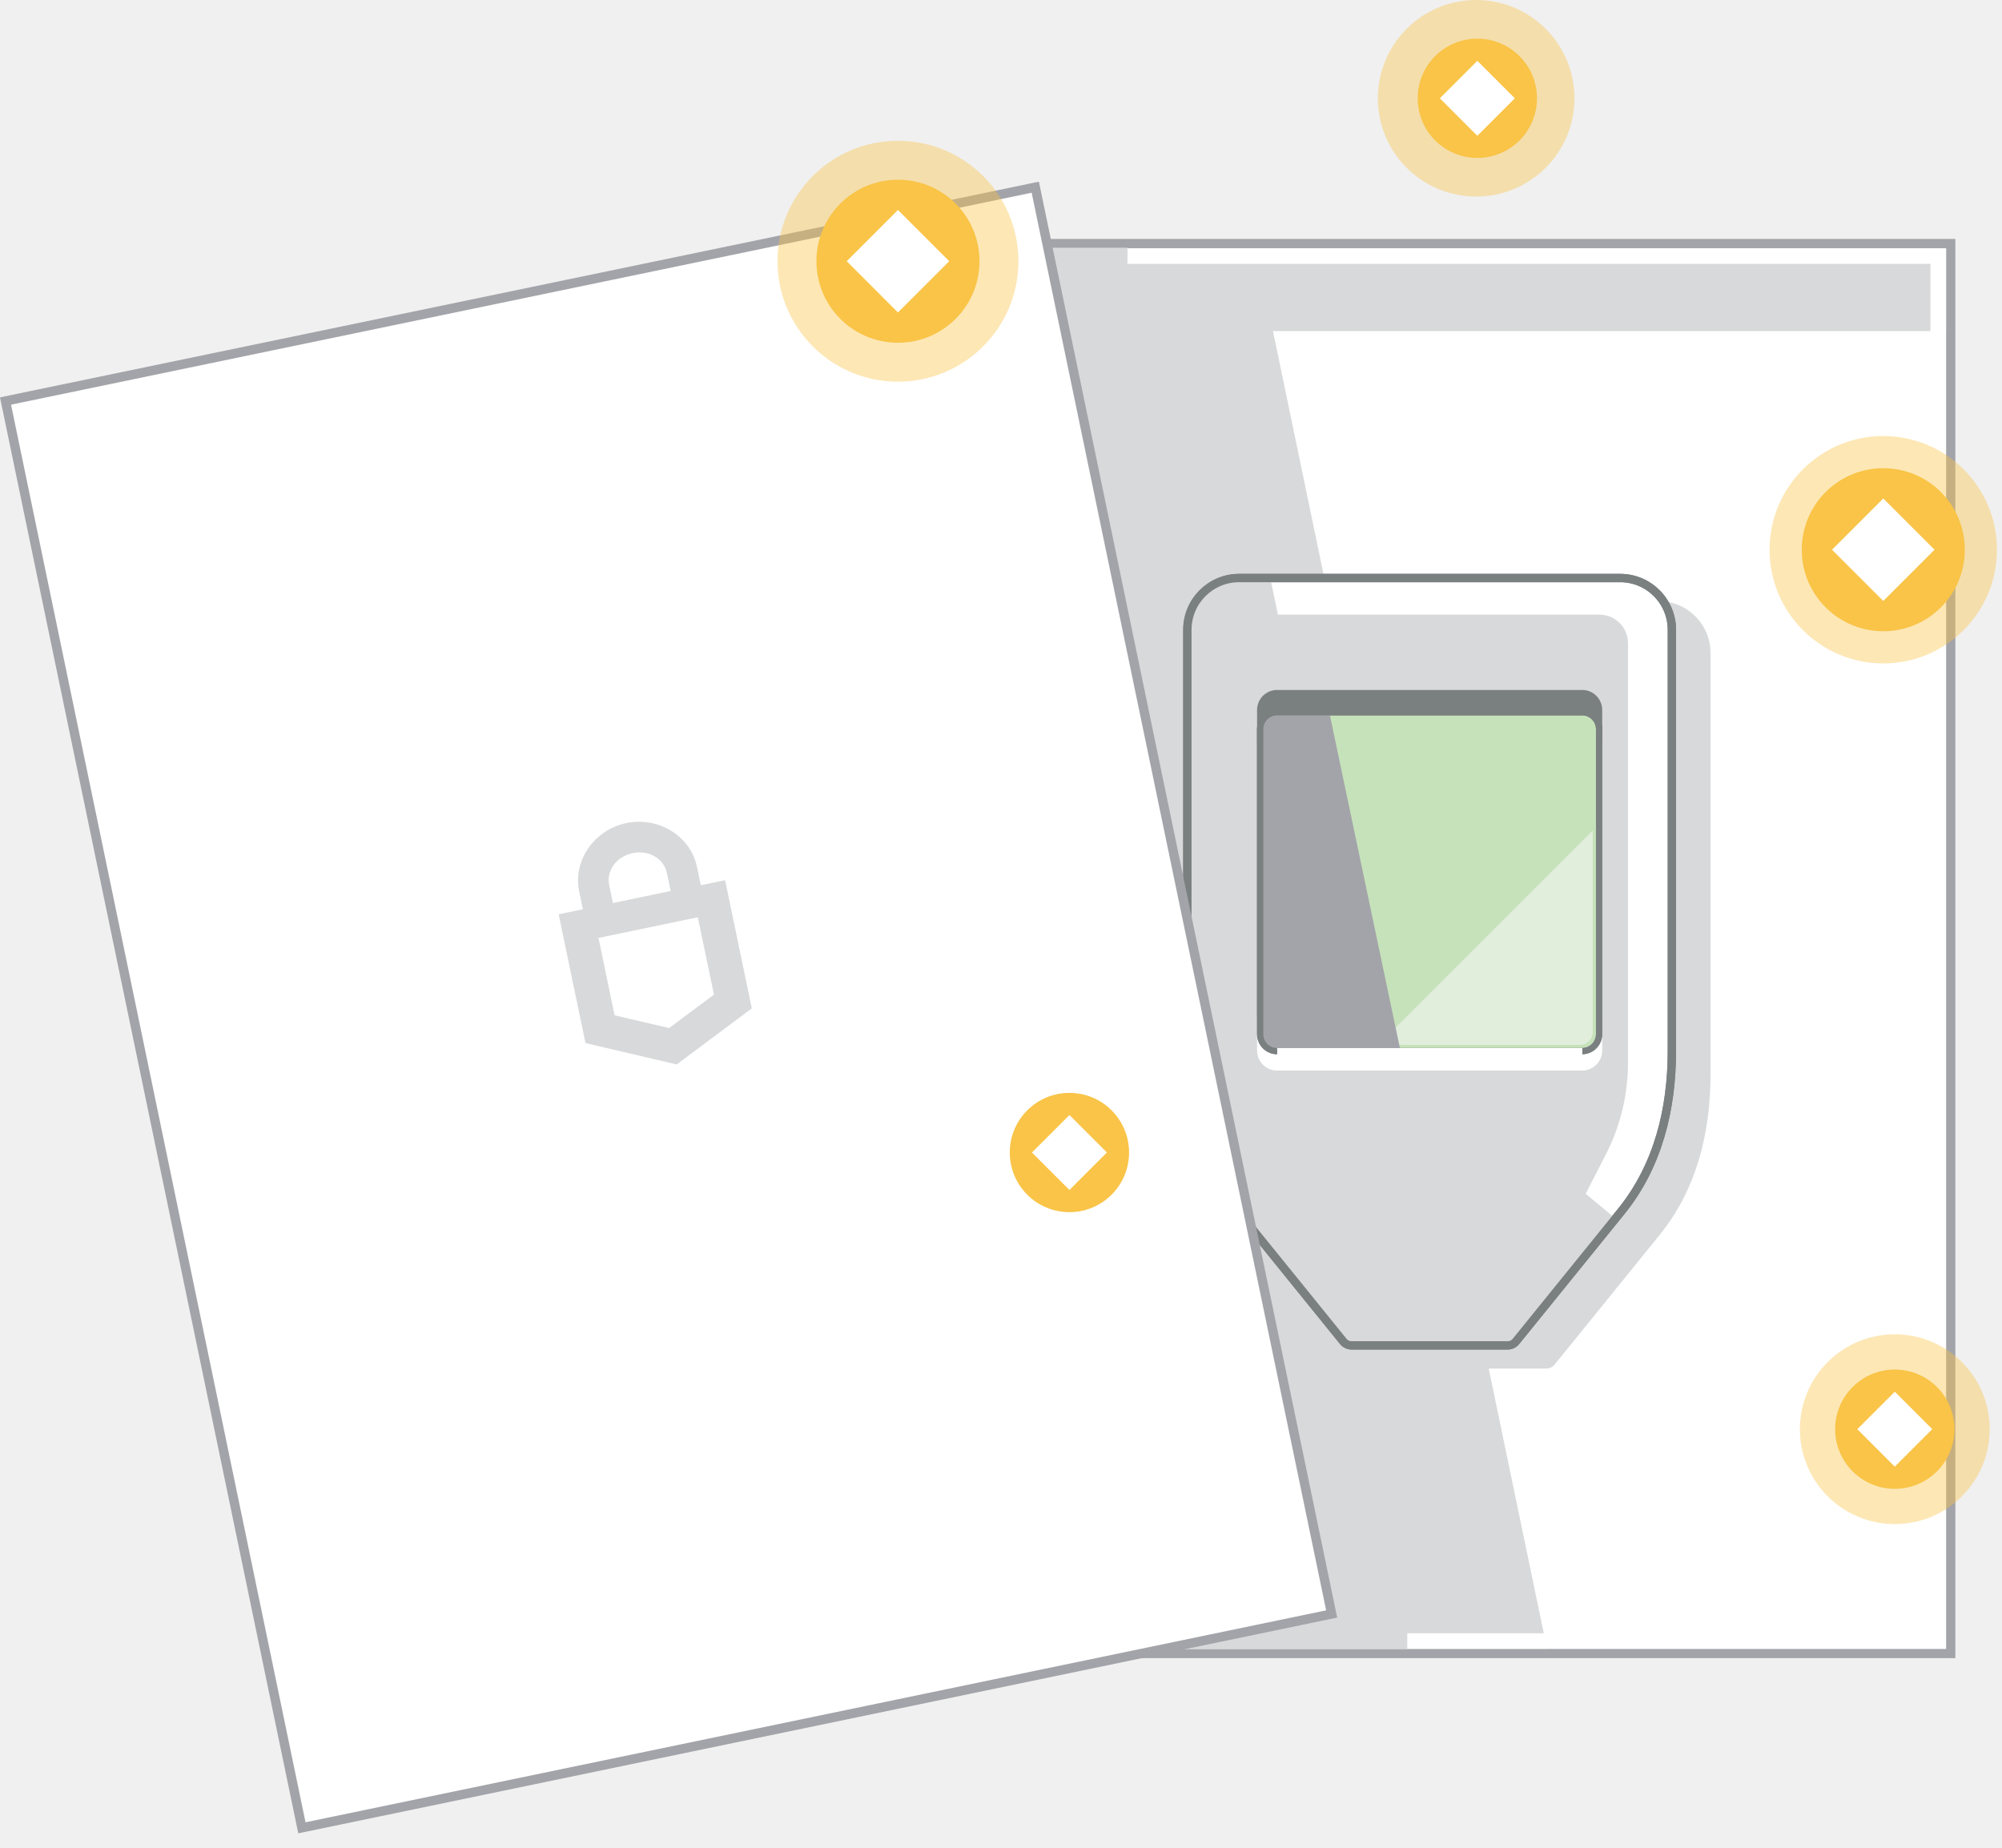
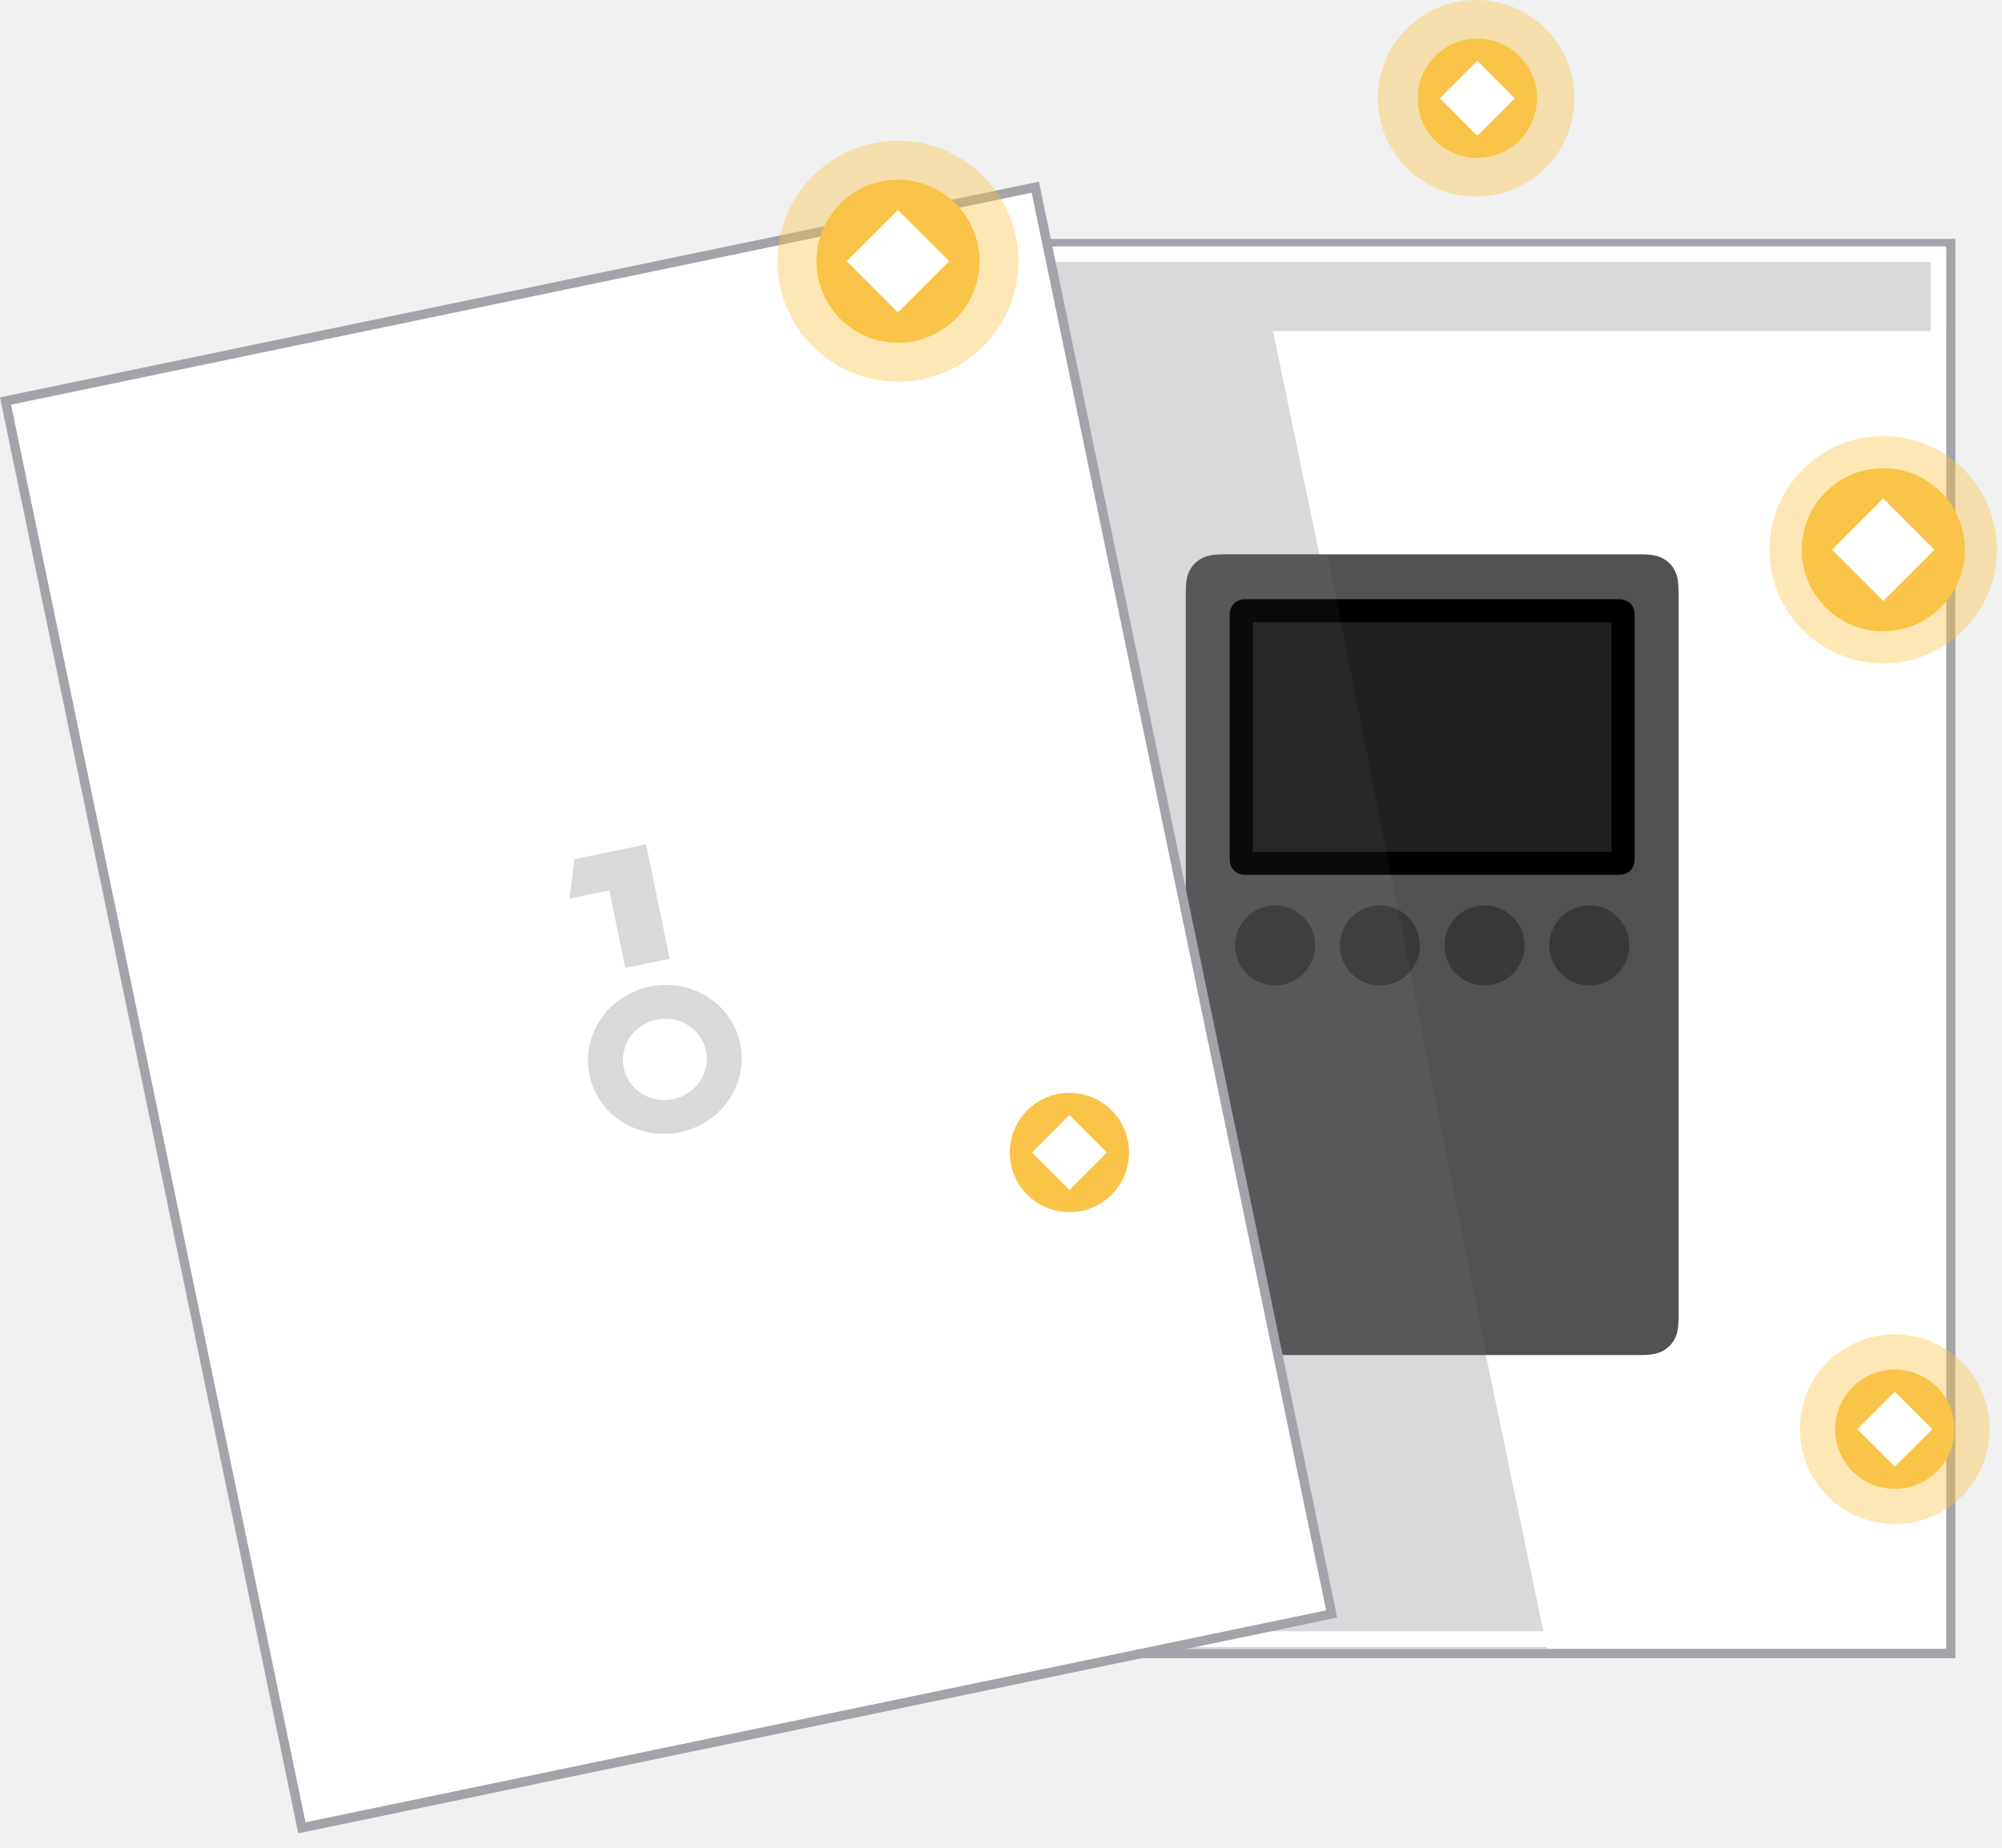
- <svg xmlns="http://www.w3.org/2000/svg" width="130" height="120" viewBox="0 0 130 120">
-   <g fill="none" fill-rule="evenodd">
-     <path fill="#FFF" fill-rule="nonzero" d="M58.688 15.82h67.981v91.56H58.688z" />
-     <path fill="#A3A4A9" fill-rule="nonzero" d="M126.366 16.124v90.956H58.99V16.124h67.375m.606-.607H58.384v92.17h68.588v-92.17z" />
-     <path fill="#D8D9DA" fill-rule="nonzero" d="M58.991 16.124h67.375v5.378H58.991z" />
-     <path fill="#D8D9DA" fill-rule="nonzero" d="M81.542 16.125l18.912 90.953H65.261V16.125z" />
-     <path fill="#FFF" fill-rule="nonzero" d="M125.355 17.135v88.934H60.002V17.135h65.353m1.01-1.011H58.992v90.956h67.375V16.124z" />
-     <path fill="#D8D9DA" fill-rule="nonzero" d="M64.746 16.09h8.467v2.53h-8.467zM76.828 104.548H91.38v2.53H76.828zM107.707 39.042H82.974a3.365 3.365 0 0 0-3.365 3.364v27.342c0 3.797.9 7.482 3.29 10.43l6.835 8.442a.699.699 0 0 0 .543.259h10.13a.7.7 0 0 0 .544-.26l6.835-8.441c2.39-2.95 3.288-6.633 3.288-10.43V42.406a3.364 3.364 0 0 0-3.367-3.364z" />
-     <path fill="#FFF" fill-rule="nonzero" stroke="#7A7F80" stroke-width=".541" d="M105.2 37.539H80.466a3.364 3.364 0 0 0-3.364 3.364v27.34c0 3.798.899 7.483 3.289 10.431l6.834 8.442a.7.7 0 0 0 .544.259h10.127c.21 0 .41-.095.543-.259l6.835-8.442c2.39-2.951 3.29-6.633 3.29-10.43V40.902a3.364 3.364 0 0 0-3.366-3.364z" />
-     <path fill="#D8D9DA" fill-rule="nonzero" d="M105.714 69.014v-27.24a1.856 1.856 0 0 0-1.856-1.857H81.843a1.856 1.856 0 0 0-1.856 1.856v27.253c0 2.077.494 4.125 1.441 5.974l1.292 2.52-1.952 1.617 6.458 7.977a.7.7 0 0 0 .544.259h10.127c.21 0 .41-.095.543-.259l6.46-7.977-1.935-1.61 1.297-2.52a13.097 13.097 0 0 0 1.452-5.993z" />
-     <path fill="#D8D9DA" fill-rule="nonzero" d="M80.467 37.539a3.364 3.364 0 0 0-3.364 3.364v27.34c0 3.798.899 7.483 3.289 10.431l6.834 8.442a.7.7 0 0 0 .544.259h5.078L82.486 37.539h-2.02z" />
-     <path fill="#D8D9DA" fill-rule="nonzero" d="M81.327 42.425c-.25 0-.493-.089-.684-.251l-1.952-1.65a1.062 1.062 0 0 1 1.371-1.617l1.952 1.65a1.062 1.062 0 0 1-.687 1.872v-.004z" />
-     <rect width="22.411" height="22.411" x="81.628" y="44.809" fill="#7A7F80" fill-rule="nonzero" rx="1.299" />
-     <rect width="22.411" height="22.411" x="81.628" y="47.114" fill="#FFF" fill-rule="nonzero" rx="1.299" />
-     <rect width="22.007" height="22.007" x="81.83" y="46.257" fill="#C6E2BA" fill-rule="nonzero" rx="1.097" />
-     <path fill="#7A7F80" fill-rule="nonzero" d="M102.74 46.459c.493 0 .894.4.895.895v19.812a.897.897 0 0 1-.896.895H82.927a.896.896 0 0 1-.895-.895V47.354c0-.494.4-.894.895-.895h19.812m0-.404H82.927a1.3 1.3 0 0 0-1.3 1.299v19.812a1.3 1.3 0 0 0 1.3 1.3h19.812a1.3 1.3 0 0 0 1.3-1.3V47.354a1.3 1.3 0 0 0-1.3-1.3z" />
-     <path stroke="#7A7F80" stroke-width=".541" d="M105.2 37.539H80.466a3.364 3.364 0 0 0-3.364 3.364v27.34c0 3.798.899 7.483 3.289 10.431l6.834 8.442a.7.7 0 0 0 .544.259h10.127c.21 0 .41-.095.543-.259l6.835-8.442c2.39-2.951 3.29-6.633 3.29-10.43V40.902a3.364 3.364 0 0 0-3.366-3.364z" />
-     <path fill="#E1EEDC" fill-rule="nonzero" d="M103.423 67.033V53.934L89.497 67.86h13.099a.827.827 0 0 0 .827-.827z" />
-     <path fill="#A3A4A9" fill-rule="nonzero" d="M86.297 46.16h-3.32a1.342 1.342 0 0 0-1.35 1.333V67.04c.005.71.584 1.282 1.294 1.279h8.036l-4.66-22.158z" />
-     <path fill="#7A7F80" fill-rule="nonzero" d="M102.74 46.459c.493 0 .894.4.895.895v19.812a.897.897 0 0 1-.896.895H82.927a.896.896 0 0 1-.895-.895V47.354c0-.494.4-.894.895-.895h19.812m0-.404H82.927a1.3 1.3 0 0 0-1.3 1.299v19.812a1.3 1.3 0 0 0 1.3 1.3h19.812a1.3 1.3 0 0 0 1.3-1.3V47.354a1.3 1.3 0 0 0-1.3-1.3z" />
-     <path fill="#FFF" fill-rule="nonzero" d="M.358 26.045l66.869-13.884 19.24 92.66-66.87 13.885z" />
-     <path fill="#A3A4A9" fill-rule="nonzero" d="M66.991 12.516l19.122 92.066-66.274 13.764L.717 26.281 66.99 12.516m.47-.718l-.593.123L.594 25.683 0 25.809l.123.595 19.122 92.066.123.593.594-.123 66.274-13.765.594-.123-.123-.594-19.122-92.065-.124-.595z" />
-     <path fill="#D8D9DA" fill-rule="nonzero" d="M45.258 56.294c-.414-1.986-2.483-3.278-4.583-2.84-2.1.438-3.481 2.447-3.067 4.434l.242 1.163-1.574.327 1.743 8.363 5.922 1.387 4.877-3.64-1.734-8.325-1.575.329-.251-1.198zm-5.7 1.187c-.195-.937.474-1.858 1.524-2.077 1.05-.22 2.031.36 2.224 1.297l.242 1.162-3.747.783-.243-1.165zm6.803 7.113l-2.912 2.172-3.54-.828-1.046-5.025 6.45-1.343 1.048 5.024z" />
-     <circle cx="122.29" cy="35.701" r="7.383" fill="#F9C447" fill-rule="nonzero" opacity=".4" />
-     <circle cx="123.039" cy="92.817" r="6.163" fill="#F9C447" fill-rule="nonzero" opacity=".4" />
-     <circle cx="95.854" cy="6.383" r="6.383" fill="#F9C447" fill-rule="nonzero" opacity=".4" />
-     <circle cx="58.309" cy="16.965" r="7.822" fill="#F9C447" fill-rule="nonzero" opacity=".4" />
-     <circle cx="58.309" cy="16.965" r="5.294" fill="#F9C447" fill-rule="nonzero" />
-     <path fill="#FFF" fill-rule="nonzero" d="M58.308 13.636l3.329 3.328-3.329 3.329-3.328-3.329z" />
-     <circle cx="122.29" cy="35.701" r="5.294" fill="#F9C447" fill-rule="nonzero" />
-     <path fill="#FFF" fill-rule="nonzero" d="M122.29 32.372l3.329 3.329-3.329 3.328-3.328-3.328z" />
-     <circle cx="95.931" cy="6.383" r="3.873" fill="#F9C447" fill-rule="nonzero" />
-     <path fill="#FFF" fill-rule="nonzero" d="M95.931 3.95l2.435 2.434L95.93 8.82l-2.434-2.435z" />
-     <circle cx="69.443" cy="74.849" r="3.873" fill="#F9C447" fill-rule="nonzero" />
-     <path fill="#FFF" fill-rule="nonzero" d="M69.444 72.414l2.434 2.434-2.434 2.435-2.435-2.435z" />
-     <circle cx="123.039" cy="92.817" r="3.873" fill="#F9C447" fill-rule="nonzero" />
-     <path fill="#FFF" fill-rule="nonzero" d="M123.038 90.382l2.435 2.434-2.435 2.435-2.434-2.435z" />
-     <path stroke="#FFF" stroke-width=".809" d="M82.936 68.469h19.812" />
+ <svg xmlns="http://www.w3.org/2000/svg" width="130" height="120" viewBox="0 0 130 120" fill="none">
+   <path d="M58.688 15.82H126.669V107.38H58.688V15.82Z" fill="white" />
+   <path d="M126.366 16.124V107.08H58.99V16.124H126.365H126.366ZM126.971 15.517H58.384V107.687H126.972V15.517H126.971Z" fill="#A3A4A9" />
+   <path d="M58.991 16.124H126.366V21.502H58.991V16.124Z" fill="#D8D9DA" />
+   <path d="M81.542 16.125L100.454 107.078H65.261V16.125H81.542Z" fill="#D8D9DA" />
+   <g clip-path="url(#clip0)">
+     <path fill-rule="evenodd" clip-rule="evenodd" d="M79.564 36H106.436C107.328 36 107.651 36.093 107.977 36.267C108.303 36.441 108.559 36.697 108.733 37.023C108.907 37.349 109 37.672 109 38.564V85.436C109 86.328 108.907 86.651 108.733 86.977C108.559 87.303 108.303 87.559 107.977 87.733C107.651 87.907 107.328 88 106.436 88H79.564C78.672 88 78.349 87.907 78.023 87.733C77.697 87.559 77.441 87.303 77.267 86.977C77.093 86.651 77 86.328 77 85.436V38.564C77 37.672 77.093 37.349 77.267 37.023C77.441 36.697 77.697 36.441 78.023 36.267C78.349 36.093 78.672 36 79.564 36Z" fill="#525254" />
+     <path d="M82.8 63.999C84.236 63.999 85.4 62.835 85.4 61.399C85.4 59.963 84.236 58.799 82.8 58.799C81.364 58.799 80.2 59.963 80.2 61.399C80.2 62.835 81.364 63.999 82.8 63.999Z" fill="#39393B" />
+     <path d="M89.6 63.999C91.036 63.999 92.2 62.835 92.2 61.399C92.2 59.963 91.036 58.799 89.6 58.799C88.164 58.799 87 59.963 87 61.399C87 62.835 88.164 63.999 89.6 63.999Z" fill="#39393B" />
+     <path d="M96.4 63.999C97.836 63.999 99 62.835 99 61.399C99 59.963 97.836 58.799 96.4 58.799C94.964 58.799 93.8 59.963 93.8 61.399C93.8 62.835 94.964 63.999 96.4 63.999Z" fill="#39393B" />
+     <path d="M103.2 63.999C104.636 63.999 105.8 62.835 105.8 61.399C105.8 59.963 104.636 58.799 103.2 58.799C101.764 58.799 100.6 59.963 100.6 61.399C100.6 62.835 101.764 63.999 103.2 63.999Z" fill="#39393B" />
+     <path fill-rule="evenodd" clip-rule="evenodd" d="M105.061 39.666C105.193 39.667 105.25 39.67 105.305 39.699C105.332 39.714 105.353 39.735 105.367 39.762C105.398 39.82 105.4 39.881 105.4 40.035V55.697C105.4 55.851 105.398 55.913 105.367 55.971C105.353 55.998 105.332 56.019 105.305 56.033C105.247 56.064 105.185 56.066 105.031 56.066H80.969C80.815 56.066 80.754 56.064 80.696 56.033C80.669 56.019 80.647 55.998 80.633 55.971C80.602 55.913 80.6 55.851 80.6 55.697L80.6 40.006C80.6 39.873 80.604 39.816 80.633 39.762C80.647 39.735 80.669 39.714 80.696 39.699C80.754 39.668 80.815 39.666 80.969 39.666L105.061 39.666Z" fill="#202021" stroke="black" stroke-width="1.5" />
+     <path d="M76 35H86L98 95.5L76 98V35Z" fill="#D8D9DA" fill-opacity="0.05" />
  </g>
+   <path d="M125.363 17.011V105.945H60.01V17.011H125.363ZM126.373 16H59V106.956H126.375V16H126.373Z" fill="white" />
+   <path d="M0.358 26.045L67.227 12.161L86.467 104.821L19.597 118.706L0.358 26.045Z" fill="white" />
+   <path d="M66.991 12.516L86.113 104.582L19.839 118.346L0.717 26.281L66.99 12.516H66.991ZM67.46 11.798L66.867 11.921L0.594 25.683L0 25.809L0.123 26.404L19.245 118.47L19.368 119.063L19.962 118.94L86.236 105.175L86.83 105.052L86.707 104.458L67.585 12.393L67.461 11.798H67.46Z" fill="#A3A4A9" />
+   <path opacity="0.4" d="M122.29 43.084C126.368 43.084 129.673 39.779 129.673 35.701C129.673 31.623 126.368 28.318 122.29 28.318C118.212 28.318 114.907 31.623 114.907 35.701C114.907 39.779 118.212 43.084 122.29 43.084Z" fill="#F9C447" />
+   <path opacity="0.4" d="M123.039 98.98C126.443 98.98 129.202 96.221 129.202 92.817C129.202 89.413 126.443 86.654 123.039 86.654C119.635 86.654 116.876 89.413 116.876 92.817C116.876 96.221 119.635 98.98 123.039 98.98Z" fill="#F9C447" />
+   <path opacity="0.4" d="M95.854 12.766C99.379 12.766 102.237 9.908 102.237 6.383C102.237 2.858 99.379 0 95.854 0C92.329 0 89.471 2.858 89.471 6.383C89.471 9.908 92.329 12.766 95.854 12.766Z" fill="#F9C447" />
+   <path opacity="0.4" d="M58.309 24.787C62.629 24.787 66.131 21.285 66.131 16.965C66.131 12.645 62.629 9.143 58.309 9.143C53.989 9.143 50.487 12.645 50.487 16.965C50.487 21.285 53.989 24.787 58.309 24.787Z" fill="#F9C447" />
+   <path d="M58.309 22.259C61.233 22.259 63.603 19.889 63.603 16.965C63.603 14.041 61.233 11.671 58.309 11.671C55.385 11.671 53.015 14.041 53.015 16.965C53.015 19.889 55.385 22.259 58.309 22.259Z" fill="#F9C447" />
+   <path d="M58.308 13.636L61.637 16.964L58.308 20.293L54.98 16.964L58.308 13.636Z" fill="white" />
+   <path d="M122.29 40.995C125.214 40.995 127.584 38.625 127.584 35.701C127.584 32.777 125.214 30.407 122.29 30.407C119.366 30.407 116.996 32.777 116.996 35.701C116.996 38.625 119.366 40.995 122.29 40.995Z" fill="#F9C447" />
+   <path d="M122.29 32.372L125.619 35.701L122.29 39.029L118.962 35.701L122.29 32.372Z" fill="white" />
+   <path d="M95.931 10.256C98.07 10.256 99.804 8.522 99.804 6.383C99.804 4.244 98.07 2.51 95.931 2.51C93.792 2.51 92.058 4.244 92.058 6.383C92.058 8.522 93.792 10.256 95.931 10.256Z" fill="#F9C447" />
+   <path d="M95.931 3.95L98.366 6.384L95.93 8.82L93.496 6.385L95.931 3.95Z" fill="white" />
+   <path d="M69.443 78.722C71.582 78.722 73.316 76.988 73.316 74.849C73.316 72.71 71.582 70.976 69.443 70.976C67.304 70.976 65.57 72.71 65.57 74.849C65.57 76.988 67.304 78.722 69.443 78.722Z" fill="#F9C447" />
+   <path d="M69.444 72.414L71.878 74.848L69.444 77.283L67.009 74.848L69.444 72.414Z" fill="white" />
+   <path d="M123.039 96.69C125.178 96.69 126.912 94.956 126.912 92.817C126.912 90.678 125.178 88.944 123.039 88.944C120.9 88.944 119.166 90.678 119.166 92.817C119.166 94.956 120.9 96.69 123.039 96.69Z" fill="#F9C447" />
+   <path d="M123.038 90.382L125.473 92.816L123.038 95.251L120.604 92.816L123.038 90.382Z" fill="white" />
+   <path fill-rule="evenodd" clip-rule="evenodd" d="M42.199 64.071C44.903 63.514 47.532 65.179 48.071 67.792C48.609 70.404 46.853 72.974 44.149 73.531C41.444 74.089 38.815 72.423 38.277 69.811C37.738 67.198 39.494 64.629 42.199 64.071ZM42.641 66.218C41.165 66.523 40.206 67.926 40.5 69.352C40.794 70.779 42.23 71.688 43.706 71.384C45.183 71.079 46.142 69.676 45.848 68.25C45.553 66.823 44.118 65.914 42.641 66.218ZM41.955 54.839L43.487 62.268L40.603 62.863L39.564 57.825L36.98 58.358L37.304 55.798L41.955 54.839Z" fill="#D8D9DA" />
+   <defs>
+     <clipPath id="clip0">
+       <rect width="32" height="52" fill="white" transform="translate(77 36)" />
+     </clipPath>
+   </defs>
</svg>
